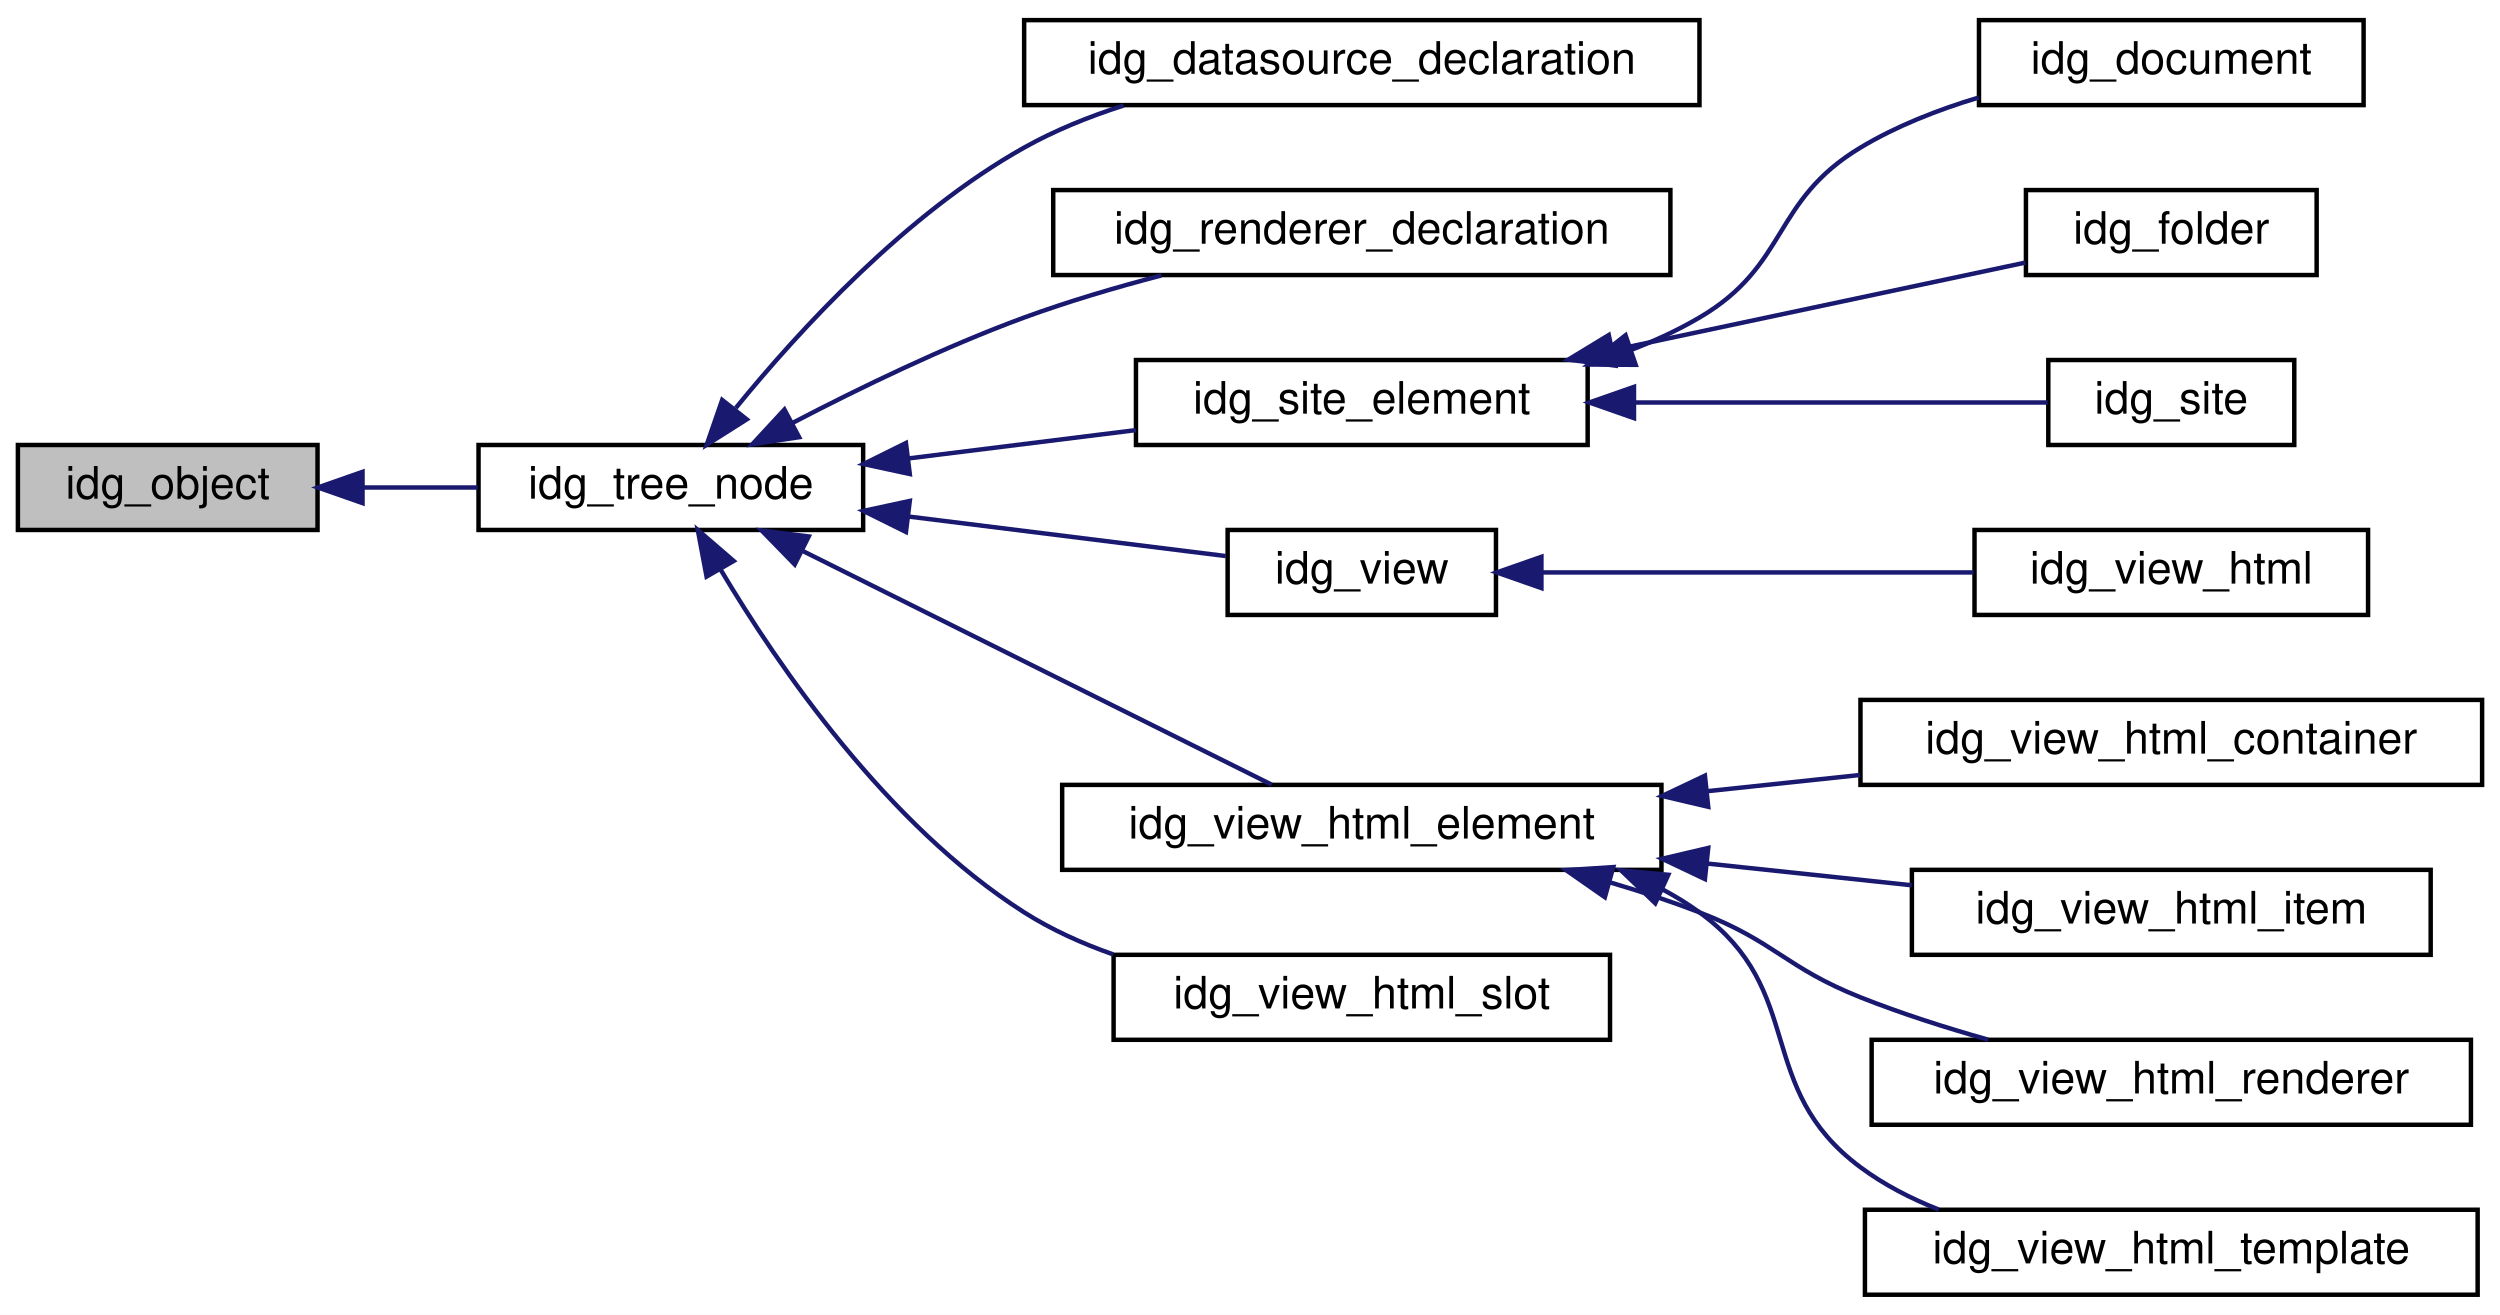
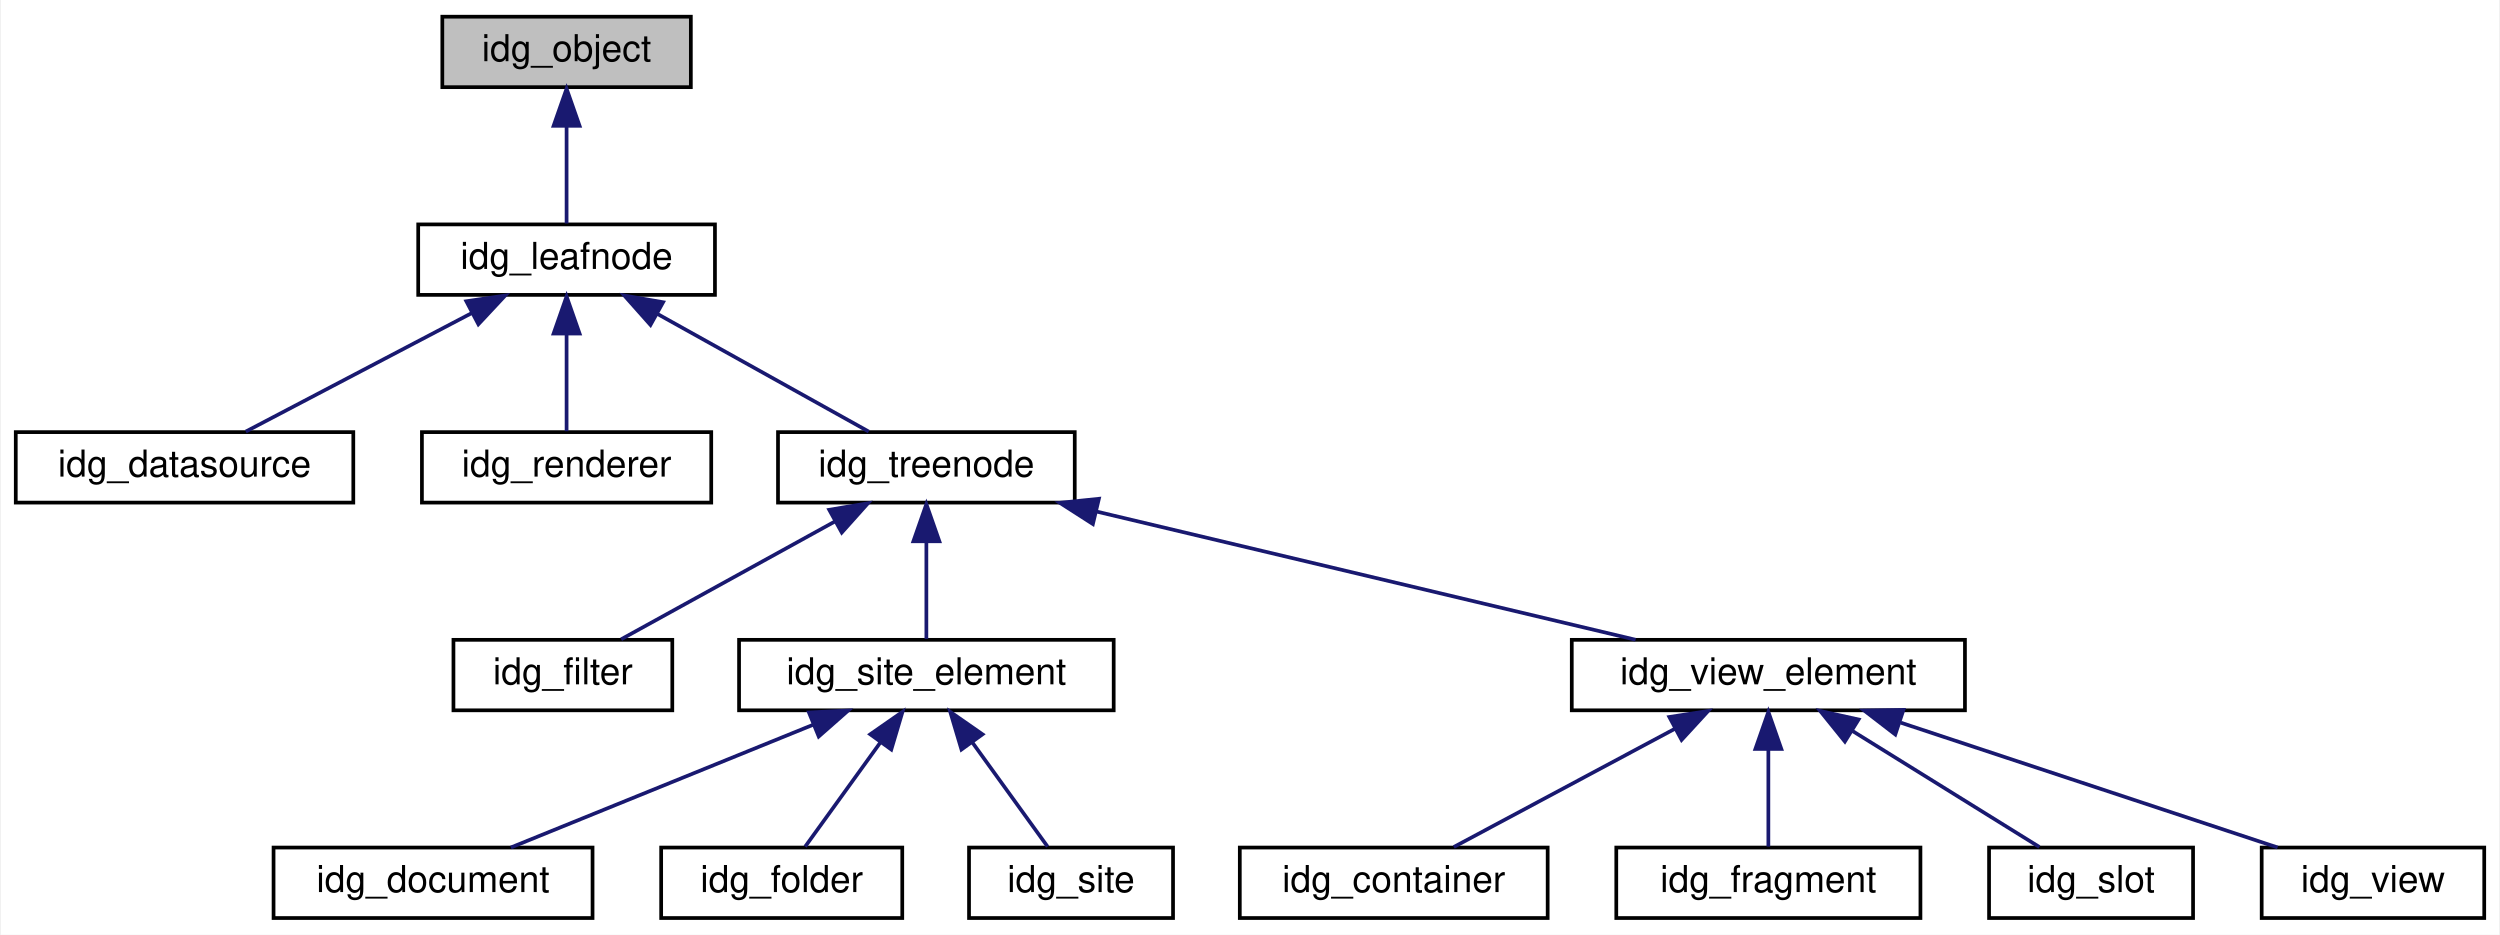
- <svg xmlns="http://www.w3.org/2000/svg" xmlns:xlink="http://www.w3.org/1999/xlink" width="559pt" height="294pt" viewBox="0.00 0.00 559.00 294.00">
-   <g id="graph0" class="graph" transform="scale(1 1) rotate(0) translate(4 290)">
-     <polygon fill="white" stroke="transparent" points="-4,4 -4,-290 555,-290 555,4 -4,4" />
+ <svg xmlns="http://www.w3.org/2000/svg" xmlns:xlink="http://www.w3.org/1999/xlink" width="674pt" height="252pt" viewBox="0.00 0.00 673.50 252.00">
+   <g id="graph0" class="graph" transform="scale(1 1) rotate(0) translate(4 248)">
+     <polygon fill="white" stroke="transparent" points="-4,4 -4,-248 669.5,-248 669.5,4 -4,4" />
    <g id="node1" class="node">
      <g id="a_node1">
-         <a xlink:title=" ">
-           <polygon fill="#bfbfbf" stroke="black" points="0,-171.5 0,-190.5 67,-190.5 67,-171.5 0,-171.5" />
-           <text text-anchor="middle" x="33.5" y="-178.5" font-family="Helvetica,sans-Serif" font-size="10.00">idg_object</text>
+         <a xlink:title="Base class for all objects.">
+           <polygon fill="#bfbfbf" stroke="black" points="115,-224.5 115,-243.5 182,-243.5 182,-224.5 115,-224.5" />
+           <text text-anchor="middle" x="148.5" y="-231.5" font-family="Helvetica,sans-Serif" font-size="10.00">idg_object</text>
        </a>
      </g>
    </g>
    <g id="node2" class="node">
      <g id="a_node2">
-         <a xlink:href="classidg__tree__node.html" target="_top" xlink:title=" ">
-           <polygon fill="white" stroke="black" points="103,-171.5 103,-190.5 189,-190.5 189,-171.5 103,-171.5" />
-           <text text-anchor="middle" x="146" y="-178.5" font-family="Helvetica,sans-Serif" font-size="10.00">idg_tree_node</text>
+         <a xlink:href="classidg__leafnode.html" target="_top" xlink:title="Base class for objects organized in a tree structure.">
+           <polygon fill="white" stroke="black" points="108.5,-168.5 108.5,-187.5 188.5,-187.5 188.5,-168.5 108.5,-168.5" />
+           <text text-anchor="middle" x="148.5" y="-175.5" font-family="Helvetica,sans-Serif" font-size="10.00">idg_leafnode</text>
        </a>
      </g>
    </g>
    <g id="edge1" class="edge">
-       <path fill="none" stroke="midnightblue" d="M77.09,-181C85.54,-181 94.4,-181 102.83,-181" />
-       <polygon fill="midnightblue" stroke="midnightblue" points="77.06,-177.5 67.06,-181 77.06,-184.5 77.06,-177.5" />
+       <path fill="none" stroke="midnightblue" d="M148.5,-213.8C148.5,-204.91 148.5,-194.78 148.5,-187.75" />
+       <polygon fill="midnightblue" stroke="midnightblue" points="145,-214.08 148.5,-224.08 152,-214.08 145,-214.08" />
    </g>
    <g id="node3" class="node">
      <g id="a_node3">
-         <a xlink:href="classidg__datasource__declaration.html" target="_top" xlink:title=" ">
-           <polygon fill="white" stroke="black" points="225,-266.5 225,-285.5 376,-285.5 376,-266.5 225,-266.5" />
-           <text text-anchor="middle" x="300.5" y="-273.5" font-family="Helvetica,sans-Serif" font-size="10.00">idg_datasource_declaration</text>
+         <a xlink:href="classidg__datasource.html" target="_top" xlink:title="A data source.">
+           <polygon fill="white" stroke="black" points="0,-112.5 0,-131.5 91,-131.5 91,-112.5 0,-112.5" />
+           <text text-anchor="middle" x="45.5" y="-119.5" font-family="Helvetica,sans-Serif" font-size="10.00">idg_datasource</text>
        </a>
      </g>
    </g>
    <g id="edge2" class="edge">
-       <path fill="none" stroke="midnightblue" d="M160.52,-198.77C174.71,-216.19 198.6,-242.2 225,-257 231.87,-260.85 239.53,-263.94 247.25,-266.41" />
-       <polygon fill="midnightblue" stroke="midnightblue" points="162.97,-196.23 154.02,-190.56 157.48,-200.57 162.97,-196.23" />
+       <path fill="none" stroke="midnightblue" d="M122.92,-163.59C103.88,-153.61 78.44,-140.27 62.01,-131.65" />
+       <polygon fill="midnightblue" stroke="midnightblue" points="121.47,-166.78 131.95,-168.32 124.72,-160.58 121.47,-166.78" />
    </g>
    <g id="node4" class="node">
      <g id="a_node4">
-         <a xlink:href="classidg__renderer__declaration.html" target="_top" xlink:title=" ">
-           <polygon fill="white" stroke="black" points="231.5,-228.5 231.5,-247.5 369.5,-247.5 369.5,-228.5 231.5,-228.5" />
-           <text text-anchor="middle" x="300.5" y="-235.5" font-family="Helvetica,sans-Serif" font-size="10.00">idg_renderer_declaration</text>
+         <a xlink:href="classidg__renderer.html" target="_top" xlink:title="A renderer.">
+           <polygon fill="white" stroke="black" points="109.5,-112.5 109.5,-131.5 187.5,-131.5 187.5,-112.5 109.5,-112.5" />
+           <text text-anchor="middle" x="148.5" y="-119.5" font-family="Helvetica,sans-Serif" font-size="10.00">idg_renderer</text>
        </a>
      </g>
    </g>
    <g id="edge3" class="edge">
-       <path fill="none" stroke="midnightblue" d="M173.3,-195.48C188.16,-203.23 207.25,-212.49 225,-219 234.77,-222.58 245.51,-225.75 255.71,-228.42" />
-       <polygon fill="midnightblue" stroke="midnightblue" points="174.68,-192.25 164.21,-190.65 171.4,-198.43 174.68,-192.25" />
+       <path fill="none" stroke="midnightblue" d="M148.5,-157.8C148.5,-148.91 148.5,-138.78 148.5,-131.75" />
+       <polygon fill="midnightblue" stroke="midnightblue" points="145,-158.08 148.5,-168.08 152,-158.08 145,-158.08" />
    </g>
    <g id="node5" class="node">
      <g id="a_node5">
-         <a xlink:href="classidg__site__element.html" target="_top" xlink:title="Base class for elements of a site definition.">
-           <polygon fill="white" stroke="black" points="250,-190.5 250,-209.5 351,-209.5 351,-190.5 250,-190.5" />
-           <text text-anchor="middle" x="300.5" y="-197.5" font-family="Helvetica,sans-Serif" font-size="10.00">idg_site_element</text>
+         <a xlink:href="classidg__treenode.html" target="_top" xlink:title="Base class for all tree nodes which are not leaf nodes.">
+           <polygon fill="white" stroke="black" points="205.5,-112.5 205.5,-131.5 285.5,-131.5 285.5,-112.5 205.5,-112.5" />
+           <text text-anchor="middle" x="245.5" y="-119.5" font-family="Helvetica,sans-Serif" font-size="10.00">idg_treenode</text>
        </a>
      </g>
    </g>
    <g id="edge4" class="edge">
-       <path fill="none" stroke="midnightblue" d="M199.08,-187.49C215.56,-189.54 233.71,-191.8 250,-193.83" />
-       <polygon fill="midnightblue" stroke="midnightblue" points="199.43,-184.01 189.07,-186.24 198.57,-190.95 199.43,-184.01" />
+       <path fill="none" stroke="midnightblue" d="M172.84,-163.45C190.74,-153.48 214.55,-140.23 229.95,-131.65" />
+       <polygon fill="midnightblue" stroke="midnightblue" points="171.12,-160.4 164.08,-168.32 174.52,-166.52 171.12,-160.4" />
+     </g>
+     <g id="node6" class="node">
+       <g id="a_node6">
+         <a xlink:href="classidg__filter.html" target="_top" xlink:title="A filter.">
+           <polygon fill="white" stroke="black" points="118,-56.5 118,-75.5 177,-75.5 177,-56.5 118,-56.5" />
+           <text text-anchor="middle" x="147.5" y="-63.5" font-family="Helvetica,sans-Serif" font-size="10.00">idg_filter</text>
+         </a>
+       </g>
+     </g>
+     <g id="edge5" class="edge">
+       <path fill="none" stroke="midnightblue" d="M220.91,-107.45C202.82,-97.48 178.77,-84.23 163.21,-75.65" />
+       <polygon fill="midnightblue" stroke="midnightblue" points="219.31,-110.56 229.75,-112.32 222.69,-104.43 219.31,-110.56" />
+     </g>
+     <g id="node7" class="node">
+       <g id="a_node7">
+         <a xlink:href="classidg__site__element.html" target="_top" xlink:title="Base class for elements of a site definition.">
+           <polygon fill="white" stroke="black" points="195,-56.5 195,-75.5 296,-75.5 296,-56.5 195,-56.5" />
+           <text text-anchor="middle" x="245.5" y="-63.5" font-family="Helvetica,sans-Serif" font-size="10.00">idg_site_element</text>
+         </a>
+       </g>
+     </g>
+     <g id="edge6" class="edge">
+       <path fill="none" stroke="midnightblue" d="M245.5,-101.8C245.5,-92.91 245.5,-82.78 245.5,-75.75" />
+       <polygon fill="midnightblue" stroke="midnightblue" points="242,-102.08 245.5,-112.08 249,-102.08 242,-102.08" />
+     </g>
+     <g id="node11" class="node">
+       <g id="a_node11">
+         <a xlink:href="classidg__view__element.html" target="_top" xlink:title="The parent class for idg_view and every sibling thereof.">
+           <polygon fill="white" stroke="black" points="419.5,-56.5 419.5,-75.5 525.5,-75.5 525.5,-56.5 419.5,-56.5" />
+           <text text-anchor="middle" x="472.5" y="-63.5" font-family="Helvetica,sans-Serif" font-size="10.00">idg_view_element</text>
+         </a>
+       </g>
+     </g>
+     <g id="edge10" class="edge">
+       <path fill="none" stroke="midnightblue" d="M291.37,-110.09C334.25,-99.89 397.42,-84.86 436.7,-75.52" />
+       <polygon fill="midnightblue" stroke="midnightblue" points="290.39,-106.72 281.47,-112.44 292.01,-113.53 290.39,-106.72" />
+     </g>
+     <g id="node8" class="node">
+       <g id="a_node8">
+         <a xlink:href="classidg__document.html" target="_top" xlink:title="A document.">
+           <polygon fill="white" stroke="black" points="69.5,-0.5 69.5,-19.5 155.5,-19.5 155.5,-0.5 69.5,-0.5" />
+           <text text-anchor="middle" x="112.5" y="-7.5" font-family="Helvetica,sans-Serif" font-size="10.00">idg_document</text>
+         </a>
+       </g>
+     </g>
+     <g id="edge7" class="edge">
+       <path fill="none" stroke="midnightblue" d="M215.05,-52.64C190.09,-42.5 155.42,-28.43 133.48,-19.52" />
+       <polygon fill="midnightblue" stroke="midnightblue" points="213.84,-55.92 224.43,-56.44 216.48,-49.44 213.84,-55.92" />
    </g>
    <g id="node9" class="node">
      <g id="a_node9">
-         <a xlink:href="classidg__view.html" target="_top" xlink:title=" ">
-           <polygon fill="white" stroke="black" points="270.5,-152.5 270.5,-171.5 330.5,-171.5 330.5,-152.5 270.5,-152.5" />
-           <text text-anchor="middle" x="300.5" y="-159.5" font-family="Helvetica,sans-Serif" font-size="10.00">idg_view</text>
+         <a xlink:href="classidg__folder.html" target="_top" xlink:title="A folder.">
+           <polygon fill="white" stroke="black" points="174,-0.5 174,-19.5 239,-19.5 239,-0.5 174,-0.5" />
+           <text text-anchor="middle" x="206.5" y="-7.5" font-family="Helvetica,sans-Serif" font-size="10.00">idg_folder</text>
        </a>
      </g>
    </g>
    <g id="edge8" class="edge">
-       <path fill="none" stroke="midnightblue" d="M199,-174.52C222.75,-171.56 249.99,-168.17 270.12,-165.66" />
-       <polygon fill="midnightblue" stroke="midnightblue" points="198.57,-171.05 189.07,-175.76 199.43,-177.99 198.57,-171.05" />
-     </g>
-     <g id="node11" class="node">
-       <g id="a_node11">
-         <a xlink:href="classidg__view__html__element.html" target="_top" xlink:title=" ">
-           <polygon fill="white" stroke="black" points="233.5,-95.5 233.5,-114.5 367.5,-114.5 367.5,-95.5 233.5,-95.5" />
-           <text text-anchor="middle" x="300.5" y="-102.5" font-family="Helvetica,sans-Serif" font-size="10.00">idg_view_html_element</text>
-         </a>
-       </g>
-     </g>
-     <g id="edge10" class="edge">
-       <path fill="none" stroke="midnightblue" d="M175.61,-166.74C206.23,-151.48 253.96,-127.7 280.34,-114.55" />
-       <polygon fill="midnightblue" stroke="midnightblue" points="173.7,-163.78 166.31,-171.37 176.83,-170.05 173.7,-163.78" />
-     </g>
-     <g id="node16" class="node">
-       <g id="a_node16">
-         <a xlink:href="classidg__view__html__slot.html" target="_top" xlink:title=" ">
-           <polygon fill="white" stroke="black" points="245,-57.5 245,-76.5 356,-76.5 356,-57.5 245,-57.5" />
-           <text text-anchor="middle" x="300.5" y="-64.5" font-family="Helvetica,sans-Serif" font-size="10.00">idg_view_html_slot</text>
-         </a>
-       </g>
-     </g>
-     <g id="edge15" class="edge">
-       <path fill="none" stroke="midnightblue" d="M157.14,-162.62C170.05,-140.96 194.4,-105.47 225,-86 231.08,-82.13 237.91,-79.05 244.91,-76.59" />
-       <polygon fill="midnightblue" stroke="midnightblue" points="153.99,-161.08 152.03,-171.49 160.05,-164.57 153.99,-161.08" />
-     </g>
-     <g id="node6" class="node">
-       <g id="a_node6">
-         <a xlink:href="classidg__document.html" target="_top" xlink:title=" ">
-           <polygon fill="white" stroke="black" points="438.5,-266.5 438.5,-285.5 524.5,-285.5 524.5,-266.5 438.5,-266.5" />
-           <text text-anchor="middle" x="481.5" y="-273.5" font-family="Helvetica,sans-Serif" font-size="10.00">idg_document</text>
-         </a>
-       </g>
-     </g>
-     <g id="edge5" class="edge">
-       <path fill="none" stroke="midnightblue" d="M360.8,-211.79C366.1,-213.83 371.25,-216.21 376,-219 396.06,-230.78 392.06,-245.01 412,-257 420.04,-261.83 429.34,-265.47 438.45,-268.2" />
-       <polygon fill="midnightblue" stroke="midnightblue" points="361.74,-208.42 351.14,-208.49 359.47,-215.04 361.74,-208.42" />
-     </g>
-     <g id="node7" class="node">
-       <g id="a_node7">
-         <a xlink:href="classidg__folder.html" target="_top" xlink:title=" ">
-           <polygon fill="white" stroke="black" points="449,-228.5 449,-247.5 514,-247.5 514,-228.5 449,-228.5" />
-           <text text-anchor="middle" x="481.5" y="-235.5" font-family="Helvetica,sans-Serif" font-size="10.00">idg_folder</text>
-         </a>
-       </g>
-     </g>
-     <g id="edge6" class="edge">
-       <path fill="none" stroke="midnightblue" d="M356.67,-211.71C386.95,-218.14 423.4,-225.88 448.88,-231.29" />
-       <polygon fill="midnightblue" stroke="midnightblue" points="357.18,-208.24 346.67,-209.59 355.72,-215.09 357.18,-208.24" />
-     </g>
-     <g id="node8" class="node">
-       <g id="a_node8">
-         <a xlink:href="classidg__site.html" target="_top" xlink:title=" ">
-           <polygon fill="white" stroke="black" points="454,-190.5 454,-209.5 509,-209.5 509,-190.5 454,-190.5" />
-           <text text-anchor="middle" x="481.5" y="-197.5" font-family="Helvetica,sans-Serif" font-size="10.00">idg_site</text>
-         </a>
-       </g>
-     </g>
-     <g id="edge7" class="edge">
-       <path fill="none" stroke="midnightblue" d="M361.74,-200C393.01,-200 429.64,-200 453.86,-200" />
-       <polygon fill="midnightblue" stroke="midnightblue" points="361.36,-196.5 351.36,-200 361.36,-203.5 361.36,-196.5" />
+       <path fill="none" stroke="midnightblue" d="M233.12,-47.86C226.36,-38.5 218.29,-27.33 212.82,-19.75" />
+       <polygon fill="midnightblue" stroke="midnightblue" points="230.37,-50.03 239.06,-56.08 236.04,-45.93 230.37,-50.03" />
    </g>
    <g id="node10" class="node">
      <g id="a_node10">
-         <a xlink:href="classidg__view__html.html" target="_top" xlink:title=" ">
-           <polygon fill="white" stroke="black" points="437.5,-152.5 437.5,-171.5 525.5,-171.5 525.5,-152.5 437.5,-152.5" />
-           <text text-anchor="middle" x="481.5" y="-159.5" font-family="Helvetica,sans-Serif" font-size="10.00">idg_view_html</text>
+         <a xlink:href="classidg__site.html" target="_top" xlink:title="The object that defines a whole site, i.e.">
+           <polygon fill="white" stroke="black" points="257,-0.5 257,-19.5 312,-19.5 312,-0.5 257,-0.5" />
+           <text text-anchor="middle" x="284.5" y="-7.5" font-family="Helvetica,sans-Serif" font-size="10.00">idg_site</text>
        </a>
      </g>
    </g>
    <g id="edge9" class="edge">
-       <path fill="none" stroke="midnightblue" d="M340.68,-162C369.22,-162 407.87,-162 437.3,-162" />
-       <polygon fill="midnightblue" stroke="midnightblue" points="340.66,-158.5 330.66,-162 340.66,-165.5 340.66,-158.5" />
+       <path fill="none" stroke="midnightblue" d="M257.88,-47.86C264.64,-38.5 272.71,-27.33 278.18,-19.75" />
+       <polygon fill="midnightblue" stroke="midnightblue" points="254.96,-45.93 251.94,-56.08 260.63,-50.03 254.96,-45.93" />
    </g>
    <g id="node12" class="node">
      <g id="a_node12">
-         <a xlink:href="classidg__view__html__container.html" target="_top" xlink:title=" ">
-           <polygon fill="white" stroke="black" points="412,-114.5 412,-133.5 551,-133.5 551,-114.5 412,-114.5" />
-           <text text-anchor="middle" x="481.5" y="-121.5" font-family="Helvetica,sans-Serif" font-size="10.00">idg_view_html_container</text>
+         <a xlink:href="classidg__container.html" target="_top" xlink:title="A container can contain containers as well as other elements.">
+           <polygon fill="white" stroke="black" points="330,-0.5 330,-19.5 413,-19.5 413,-0.5 330,-0.5" />
+           <text text-anchor="middle" x="371.5" y="-7.5" font-family="Helvetica,sans-Serif" font-size="10.00">idg_container</text>
        </a>
      </g>
    </g>
    <g id="edge11" class="edge">
-       <path fill="none" stroke="midnightblue" d="M377.92,-113.11C389.22,-114.31 400.8,-115.54 411.93,-116.72" />
-       <polygon fill="midnightblue" stroke="midnightblue" points="377.96,-109.6 367.64,-112.02 377.22,-116.56 377.96,-109.6" />
+       <path fill="none" stroke="midnightblue" d="M447.42,-51.59C428.74,-41.61 403.8,-28.27 387.69,-19.65" />
+       <polygon fill="midnightblue" stroke="midnightblue" points="445.8,-54.7 456.27,-56.32 449.1,-48.52 445.8,-54.7" />
    </g>
    <g id="node13" class="node">
      <g id="a_node13">
-         <a xlink:href="classidg__view__html__item.html" target="_top" xlink:title=" ">
-           <polygon fill="white" stroke="black" points="423.5,-76.5 423.5,-95.5 539.5,-95.5 539.5,-76.5 423.5,-76.5" />
-           <text text-anchor="middle" x="481.5" y="-83.5" font-family="Helvetica,sans-Serif" font-size="10.00">idg_view_html_item</text>
+         <a xlink:href="classidg__fragment.html" target="_top" xlink:title="A fragment produces output, has access to attributes and can also have a data source.">
+           <polygon fill="white" stroke="black" points="431.5,-0.5 431.5,-19.5 513.5,-19.5 513.5,-0.5 431.5,-0.5" />
+           <text text-anchor="middle" x="472.5" y="-7.5" font-family="Helvetica,sans-Serif" font-size="10.00">idg_fragment</text>
        </a>
      </g>
    </g>
    <g id="edge12" class="edge">
-       <path fill="none" stroke="midnightblue" d="M377.64,-96.92C393,-95.29 408.89,-93.6 423.46,-92.05" />
-       <polygon fill="midnightblue" stroke="midnightblue" points="377.22,-93.44 367.64,-97.98 377.96,-100.4 377.22,-93.44" />
+       <path fill="none" stroke="midnightblue" d="M472.5,-45.8C472.5,-36.91 472.5,-26.78 472.5,-19.75" />
+       <polygon fill="midnightblue" stroke="midnightblue" points="469,-46.08 472.5,-56.08 476,-46.08 469,-46.08" />
    </g>
    <g id="node14" class="node">
      <g id="a_node14">
-         <a xlink:href="classidg__view__html__renderer.html" target="_top" xlink:title="The parent class of all renderers.">
-           <polygon fill="white" stroke="black" points="414.5,-38.5 414.5,-57.5 548.5,-57.5 548.5,-38.5 414.5,-38.5" />
-           <text text-anchor="middle" x="481.5" y="-45.5" font-family="Helvetica,sans-Serif" font-size="10.00">idg_view_html_renderer</text>
+         <a xlink:href="classidg__slot.html" target="_top" xlink:title="A slot is where the output produced by a renderer has its place inside the view.">
+           <polygon fill="white" stroke="black" points="532,-0.5 532,-19.5 587,-19.5 587,-0.5 532,-0.5" />
+           <text text-anchor="middle" x="559.5" y="-7.5" font-family="Helvetica,sans-Serif" font-size="10.00">idg_slot</text>
        </a>
      </g>
    </g>
    <g id="edge13" class="edge">
-       <path fill="none" stroke="midnightblue" d="M356.06,-92.68C362.85,-90.68 369.64,-88.45 376,-86 392.88,-79.5 395.19,-73.68 412,-67 421.06,-63.4 431.05,-60.21 440.54,-57.53" />
-       <polygon fill="midnightblue" stroke="midnightblue" points="354.85,-89.38 346.16,-95.44 356.73,-96.12 354.85,-89.38" />
+       <path fill="none" stroke="midnightblue" d="M495.22,-50.9C511.17,-41 532,-28.07 545.56,-19.65" />
+       <polygon fill="midnightblue" stroke="midnightblue" points="493.13,-48.08 486.48,-56.32 496.82,-54.02 493.13,-48.08" />
    </g>
    <g id="node15" class="node">
      <g id="a_node15">
-         <a xlink:href="classidg__view__html__template.html" target="_top" xlink:title=" ">
-           <polygon fill="white" stroke="black" points="413,-0.5 413,-19.5 550,-19.5 550,-0.5 413,-0.5" />
-           <text text-anchor="middle" x="481.5" y="-7.5" font-family="Helvetica,sans-Serif" font-size="10.00">idg_view_html_template</text>
+         <a xlink:href="classidg__view.html" target="_top" xlink:title="A view.">
+           <polygon fill="white" stroke="black" points="605.5,-0.5 605.5,-19.5 665.5,-19.5 665.5,-0.5 605.5,-0.5" />
+           <text text-anchor="middle" x="635.5" y="-7.5" font-family="Helvetica,sans-Serif" font-size="10.00">idg_view</text>
        </a>
      </g>
    </g>
    <g id="edge14" class="edge">
-       <path fill="none" stroke="midnightblue" d="M367.59,-91.21C370.53,-89.65 373.35,-87.92 376,-86 400.24,-68.38 387.95,-46.87 412,-29 417.25,-25.1 423.26,-22 429.5,-19.54" />
-       <polygon fill="midnightblue" stroke="midnightblue" points="366.12,-88.03 358.48,-95.37 369.03,-94.4 366.12,-88.03" />
+       <path fill="none" stroke="midnightblue" d="M508.2,-53.17C538.9,-43 582.42,-28.59 609.79,-19.52" />
+       <polygon fill="midnightblue" stroke="midnightblue" points="506.72,-49.98 498.33,-56.44 508.92,-56.62 506.72,-49.98" />
    </g>
  </g>
</svg>
